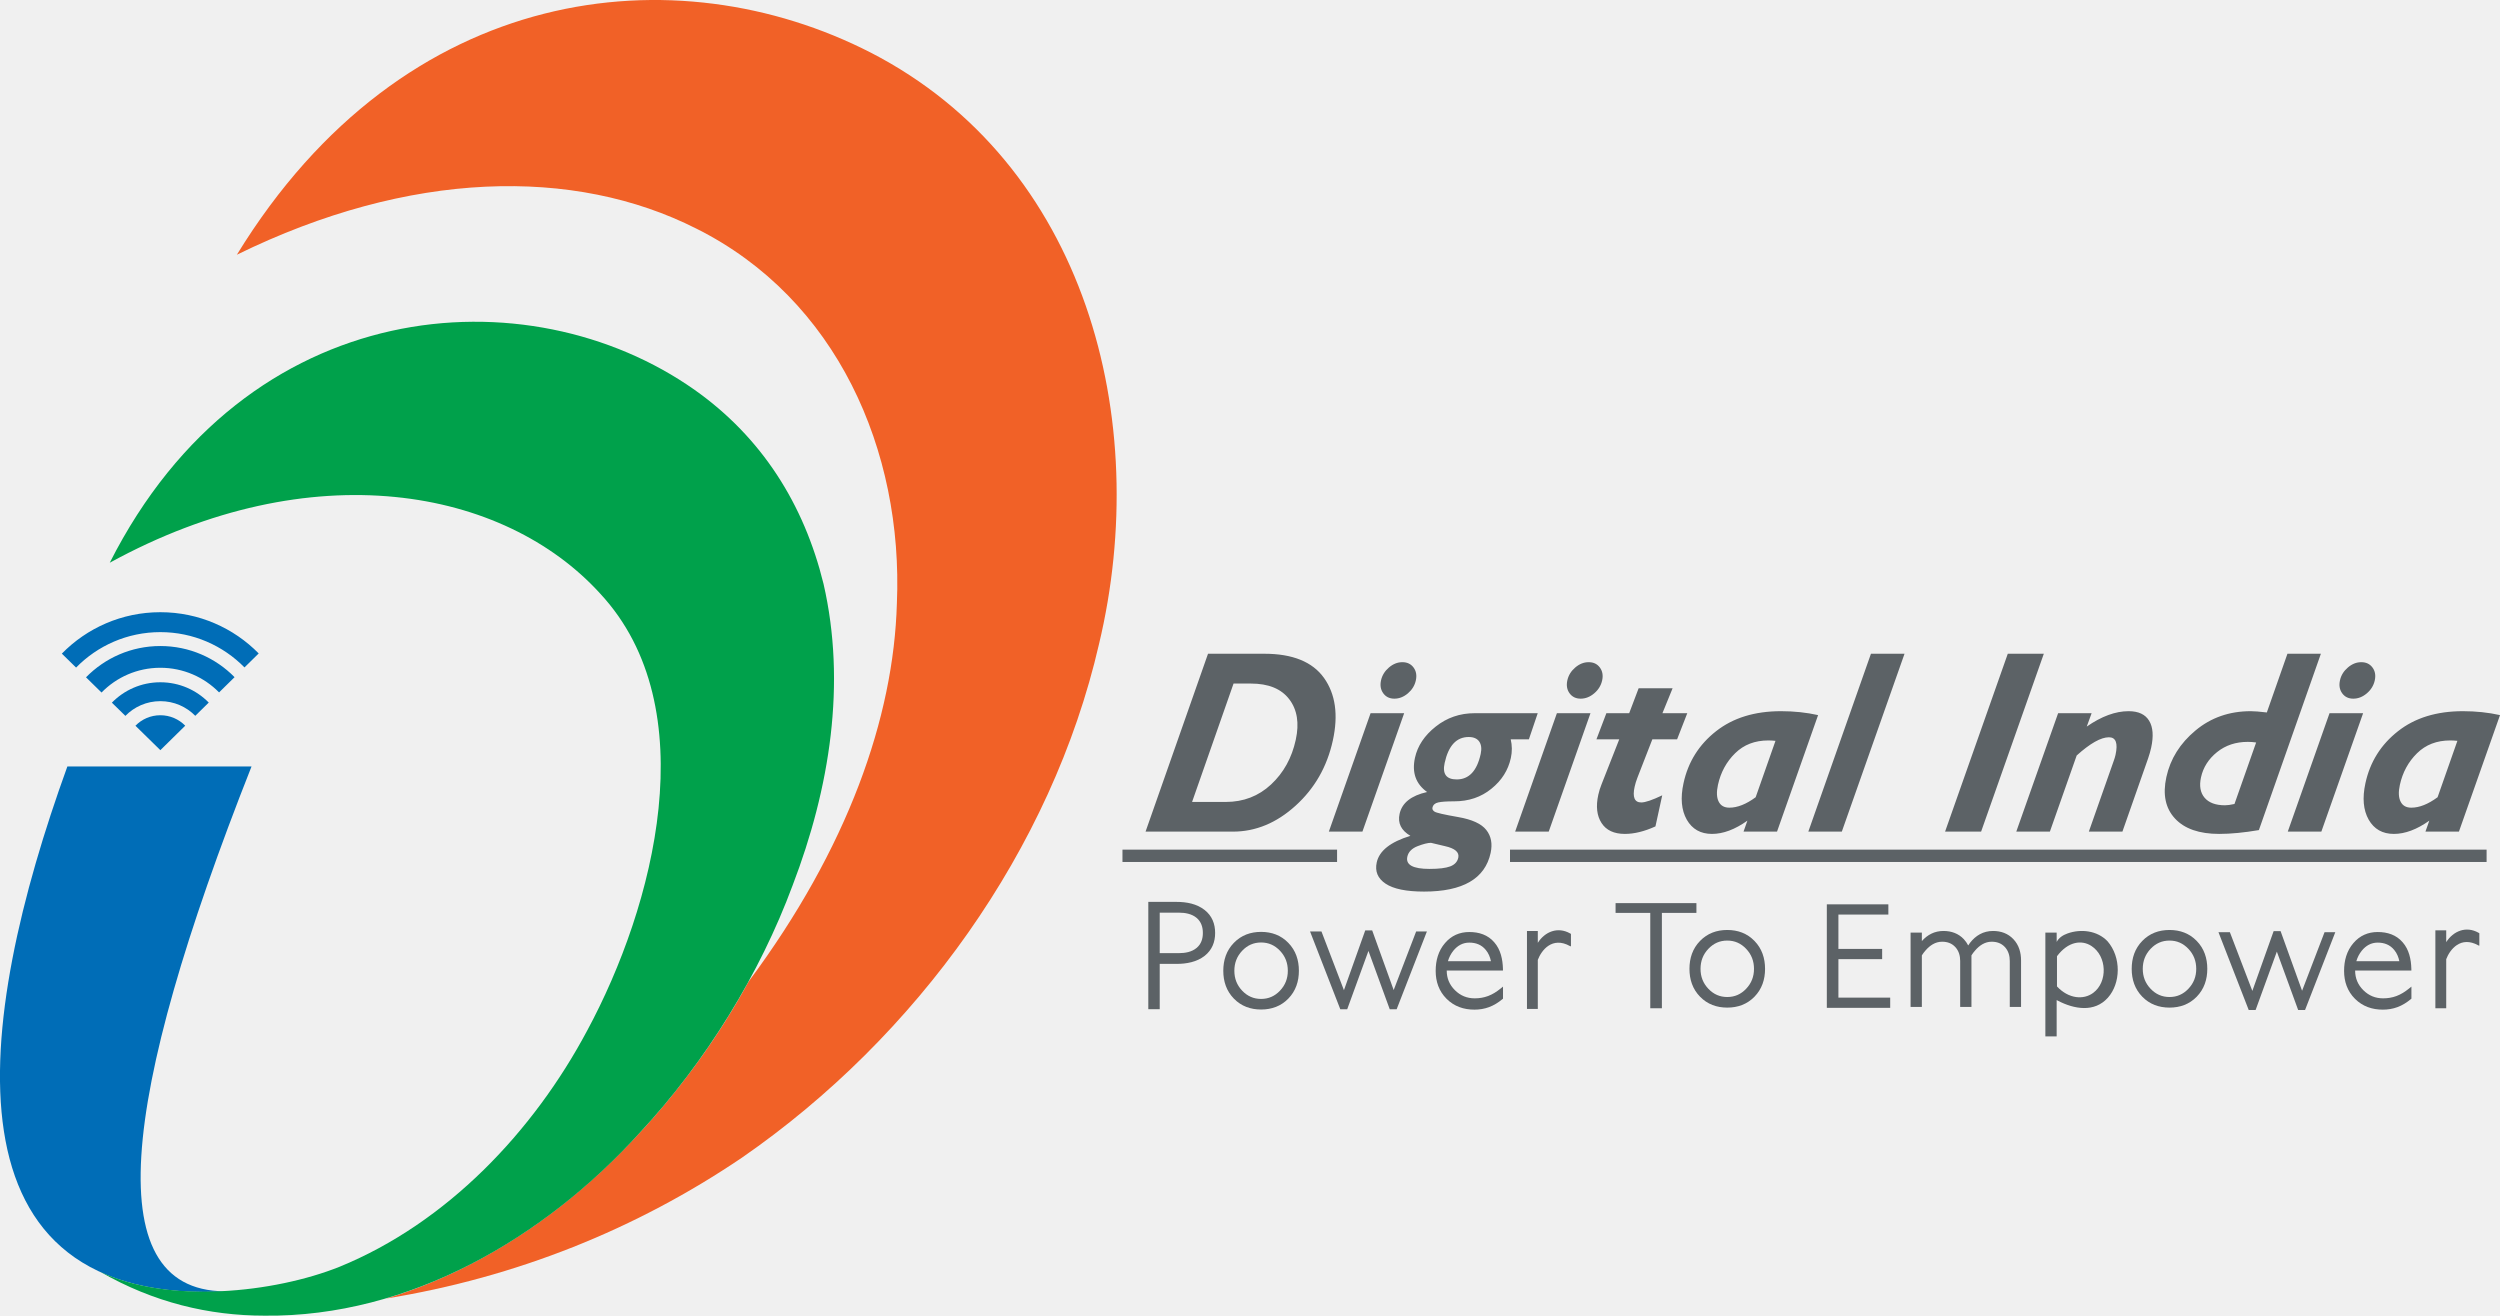
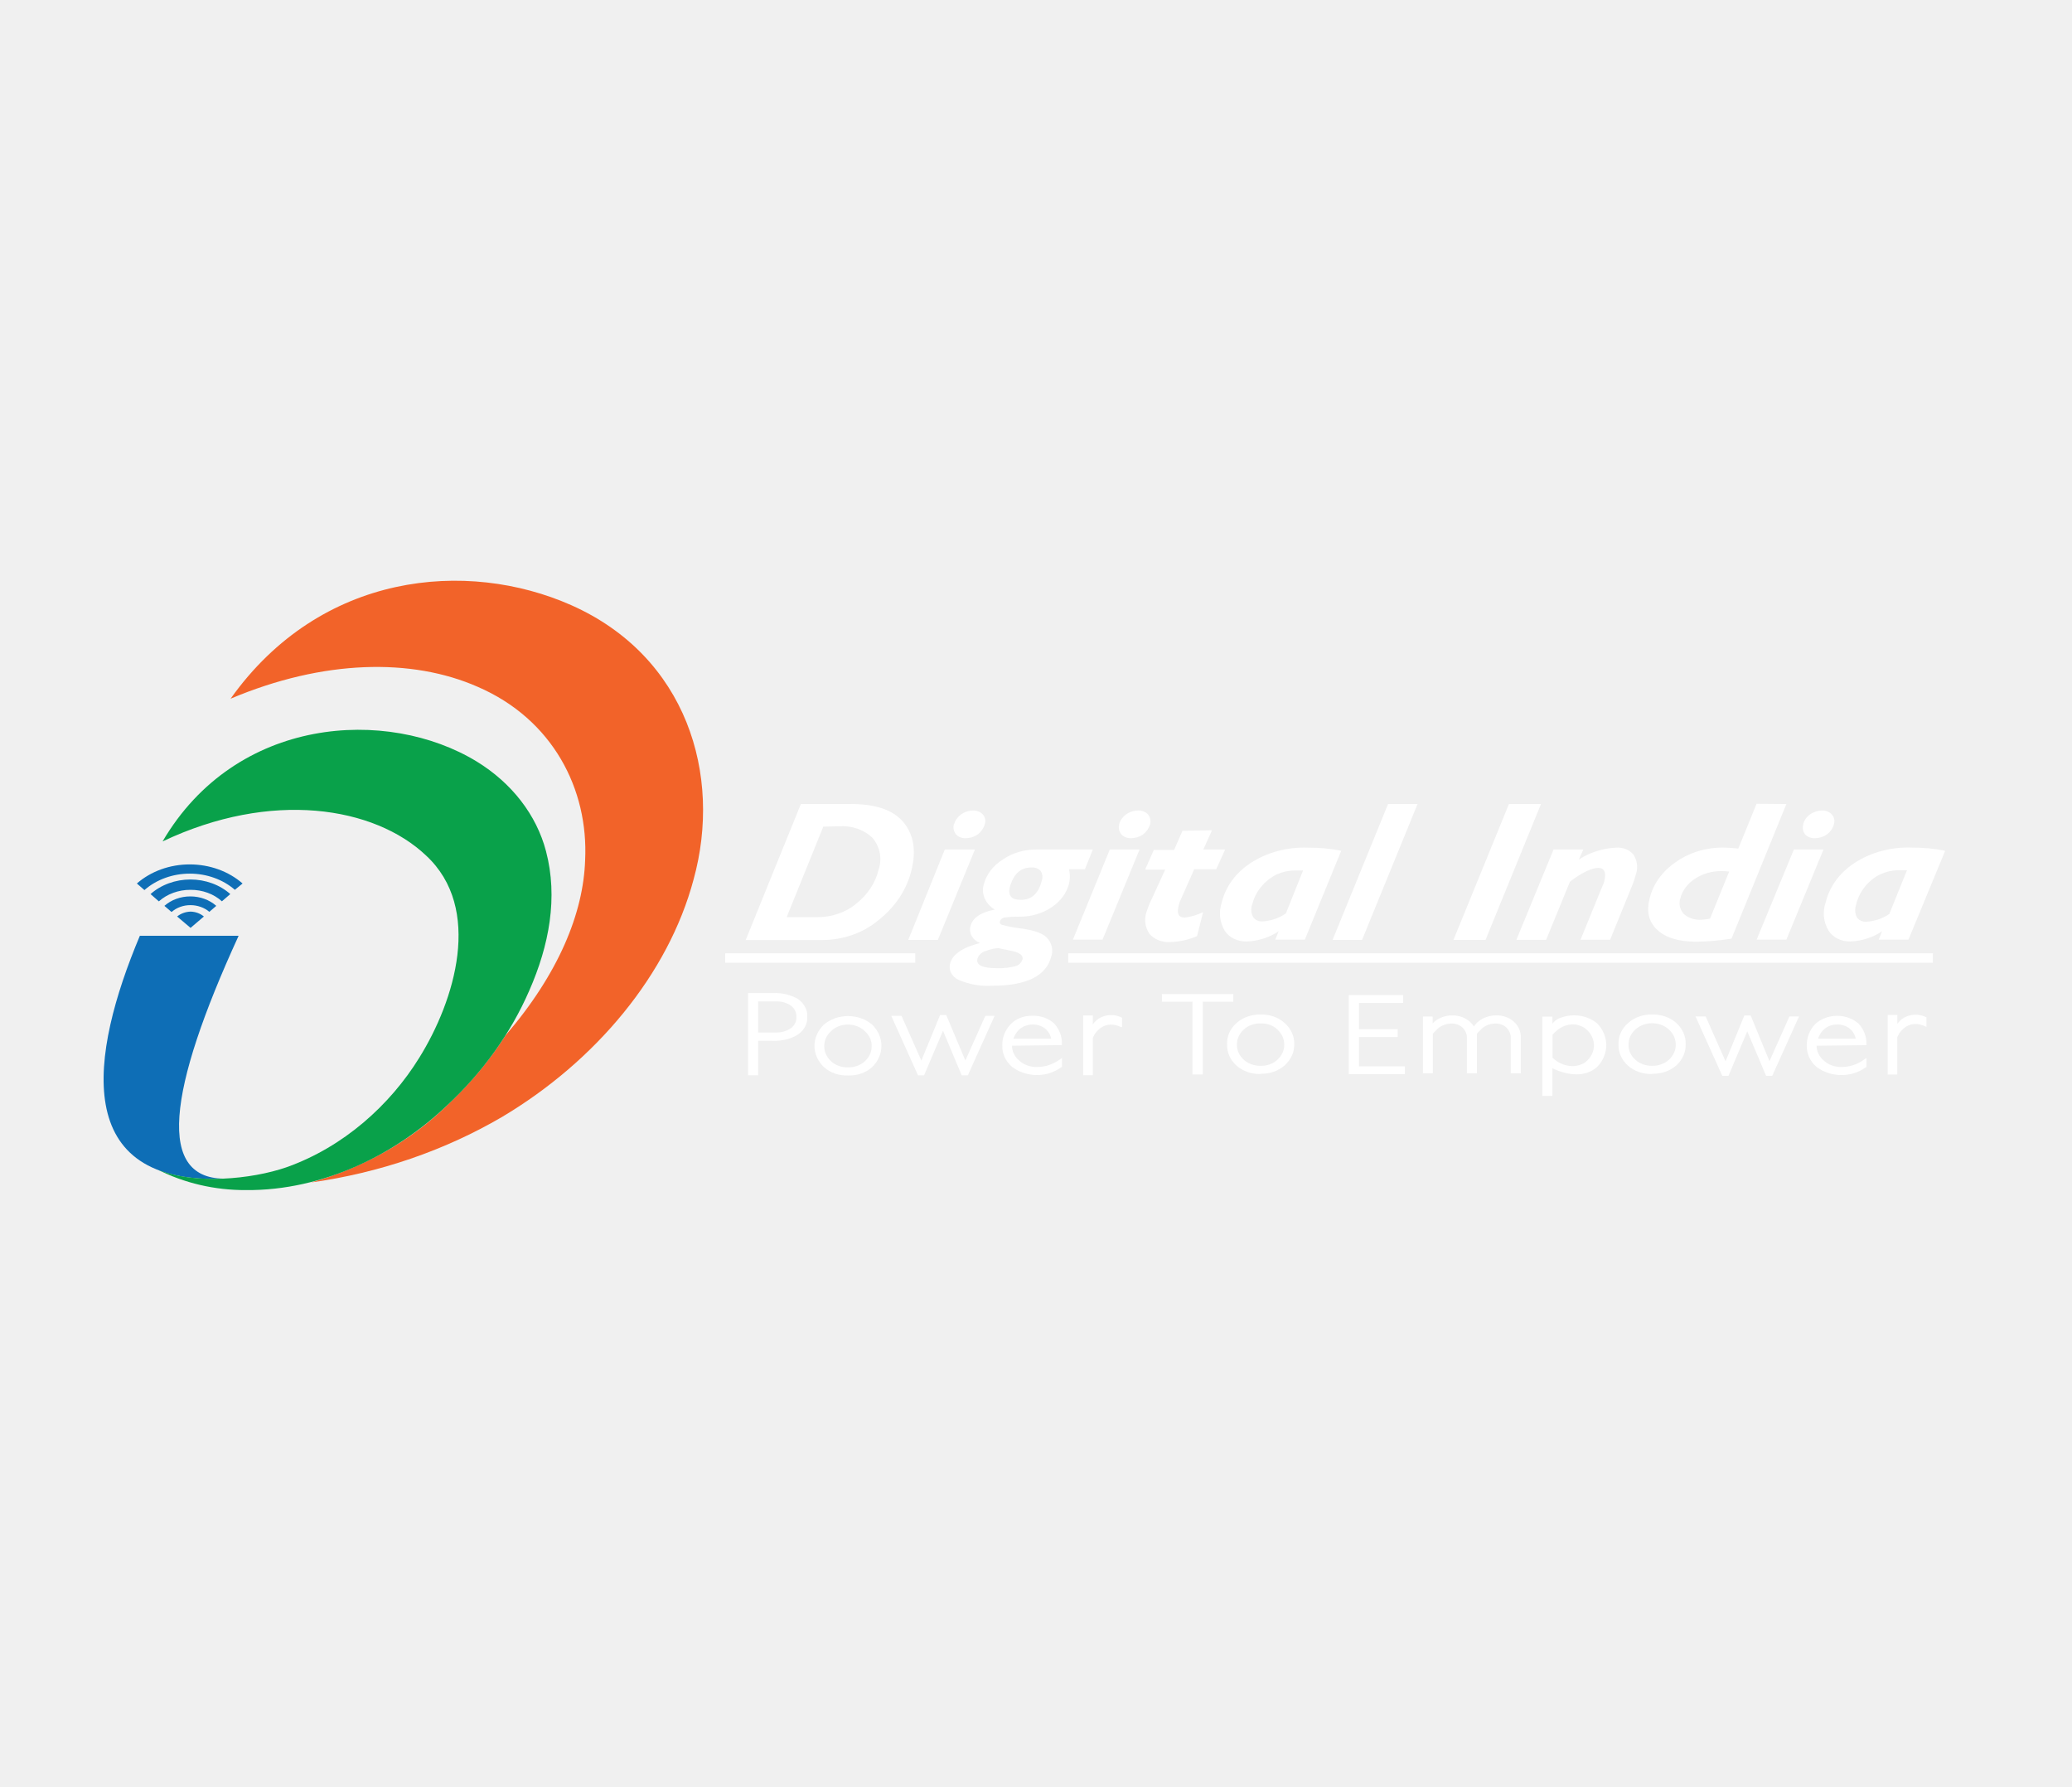
- <svg xmlns="http://www.w3.org/2000/svg" viewBox="0 0 190.393 100.199" height="100.199" width="190.393" xml:space="preserve" id="svg825" version="1.1">
-   <defs id="defs829">
-     <clipPath id="clipPath841" clipPathUnits="userSpaceOnUse">
-       <path id="path839" d="m 123.484,681.907 h 339.802 v 99.336 H 123.484 Z" />
-     </clipPath>
-     <clipPath id="clipPath861" clipPathUnits="userSpaceOnUse">
-       <path id="path859" d="M 123.484,678.555 H 463.287 V 781.243 H 123.484 Z" />
-     </clipPath>
-     <clipPath id="clipPath879" clipPathUnits="userSpaceOnUse">
-       <path id="path877" d="m 217.984,47.579 h 142.795 v 82.267 H 217.984 Z" />
-     </clipPath>
-   </defs>
-   <g transform="matrix(1.333333,0,0,-1.333333,-244.27,291.8954)" id="g833">
-     <g transform="translate(-34.78147,89.18327)" id="g873">
-       <g clip-path="url(#clipPath879)" id="g875">
-         <g transform="translate(227.1433,91.5966)" id="g881">
-           <path id="path883" style="fill:#006db7;fill-opacity:1;fill-rule:evenodd;stroke:none" d="m 0,0 c 1.313,0 2.501,-0.539 3.354,-1.407 l 0.885,0.87 C 3.161,0.561 1.66,1.242 0,1.242 c -1.664,0 -3.168,-0.685 -4.247,-1.787 L -3.36,-1.414 C -2.507,-0.541 -1.317,0 0,0 m 0,-4.706 -1.424,1.395 c 0.362,0.37 0.866,0.6 1.424,0.6 0.556,0 1.06,-0.229 1.421,-0.597 z m -1.998,1.958 -0.771,0.755 c 0.703,0.719 1.684,1.165 2.769,1.165 1.082,0 2.061,-0.444 2.764,-1.16 L 1.995,-2.744 C 1.487,-2.227 0.781,-1.907 0,-1.907 c -0.783,0 -1.491,-0.322 -1.998,-0.841 m -2.816,2.759 -0.813,0.797 c 1.43,1.46 3.422,2.366 5.627,2.366 2.199,0 4.188,-0.902 5.617,-2.356 L 4.805,0.02 C 3.583,1.264 1.881,2.036 0,2.036 -1.886,2.036 -3.591,1.26 -4.814,0.011" />
-         </g>
-         <g transform="translate(221.8322,85.9599)" id="g885">
-           <path id="path887" style="fill:#006db7;fill-opacity:1;fill-rule:evenodd;stroke:none" d="M 0,0 H 10.519 C 2.979,-19.082 1.675,-30.253 9.308,-29.973 -7.47,-30.951 -5.297,-14.632 0,0" />
-         </g>
-         <g transform="translate(231.513,115.1887)" id="g889">
-           <path id="path891" style="fill:#f16127;fill-opacity:1;fill-rule:evenodd;stroke:none" d="m 0,0 c 9.588,15.638 25.133,17.221 36.21,11.543 12.287,-6.33 16.104,-20.945 13.032,-33.79 -2.7,-11.729 -10.426,-22.434 -20.386,-29.322 -6.05,-4.096 -12.894,-6.844 -20.341,-8.054 5.585,1.676 10.567,5.168 14.477,9.45 2.42,2.607 4.561,5.585 6.237,8.657 5.678,7.633 8.284,15.08 8.47,21.596 C 38.072,-11.17 34.255,-2.513 26.25,1.489 19.268,5.027 9.867,4.84 0,0" />
-         </g>
-         <g transform="translate(224.2523,97.5955)" id="g893">
-           <path id="path895" style="fill:#00a14b;fill-opacity:1;fill-rule:evenodd;stroke:none" d="m 0,0 c 7.819,15.452 23.923,16.569 33.417,9.867 3.817,-2.699 6.237,-6.516 7.354,-11.077 1.303,-5.678 0.372,-11.636 -1.768,-17.221 -1.862,-5.026 -4.934,-10.053 -8.75,-14.149 -5.399,-5.957 -13.125,-10.518 -21.41,-10.425 -3.165,0 -6.33,0.745 -9.402,2.513 3.91,-1.862 9.961,-1.21 13.684,0.279 6.144,2.514 11.077,7.726 14.149,13.498 3.816,7.074 6.795,18.431 0.745,24.946 C 22.527,4.282 11.543,6.33 0,0" />
-         </g>
-         <g transform="translate(286.9838,92.3979)" id="g897">
-           <path id="path899" style="fill:#5c6266;fill-opacity:1;fill-rule:nonzero;stroke:none" d="M 0,0 H 3.216 C 4.831,0 5.967,-0.462 6.625,-1.382 7.28,-2.303 7.449,-3.49 7.131,-4.945 6.804,-6.444 6.095,-7.688 5.004,-8.676 3.913,-9.666 2.72,-10.16 1.426,-10.16 h -4.994 z m 1.458,-1.703 -2.369,-6.762 h 1.925 c 1.012,0 1.874,0.333 2.587,0.998 0.716,0.668 1.185,1.517 1.41,2.55 0.208,0.95 0.084,1.725 -0.373,2.32 -0.456,0.596 -1.186,0.894 -2.189,0.894 z m 8.423,0.181 c 0.063,0.288 0.214,0.532 0.451,0.735 0.239,0.204 0.493,0.305 0.767,0.305 0.277,0 0.489,-0.101 0.641,-0.305 0.149,-0.203 0.193,-0.447 0.13,-0.735 -0.063,-0.29 -0.214,-0.536 -0.452,-0.739 -0.241,-0.204 -0.497,-0.305 -0.774,-0.305 -0.274,0 -0.484,0.101 -0.633,0.305 -0.149,0.203 -0.193,0.449 -0.13,0.739 M 11.203,-3.396 8.819,-10.16 H 6.901 l 2.384,6.764 z m 7.629,0 -0.505,-1.491 h -1.038 c 0.083,-0.355 0.086,-0.711 0.007,-1.07 -0.151,-0.693 -0.52,-1.279 -1.111,-1.755 -0.589,-0.48 -1.296,-0.718 -2.124,-0.718 -0.419,0 -0.724,-0.02 -0.91,-0.062 -0.186,-0.04 -0.298,-0.141 -0.332,-0.3 -0.019,-0.087 0.023,-0.164 0.122,-0.228 0.102,-0.068 0.55,-0.169 1.345,-0.308 0.793,-0.137 1.33,-0.383 1.608,-0.738 0.28,-0.352 0.361,-0.791 0.247,-1.315 -0.321,-1.47 -1.588,-2.204 -3.801,-2.204 -1.015,0 -1.748,0.151 -2.198,0.452 -0.45,0.3 -0.617,0.704 -0.506,1.213 0.145,0.665 0.786,1.172 1.923,1.519 -0.528,0.311 -0.733,0.728 -0.618,1.252 0.137,0.63 0.661,1.047 1.573,1.251 -0.646,0.461 -0.878,1.112 -0.694,1.956 0.149,0.68 0.543,1.273 1.186,1.782 0.641,0.509 1.383,0.764 2.225,0.764 z m -4.628,-3.783 c 0.702,0 1.158,0.485 1.37,1.455 0.065,0.3 0.036,0.536 -0.084,0.71 -0.121,0.171 -0.322,0.258 -0.599,0.258 -0.702,0 -1.16,-0.494 -1.376,-1.484 -0.137,-0.626 0.093,-0.939 0.689,-0.939 m 0.09,-4.473 c 0.069,0.315 -0.186,0.536 -0.763,0.663 l -0.796,0.189 c -0.183,0 -0.438,-0.065 -0.766,-0.191 -0.33,-0.129 -0.526,-0.331 -0.585,-0.601 -0.102,-0.467 0.321,-0.698 1.267,-0.698 0.532,0 0.925,0.047 1.183,0.144 0.255,0.097 0.409,0.263 0.46,0.494 m 6.229,10.13 c 0.063,0.288 0.213,0.532 0.451,0.735 0.238,0.204 0.492,0.305 0.767,0.305 0.277,0 0.489,-0.101 0.64,-0.305 0.15,-0.203 0.194,-0.447 0.131,-0.735 -0.064,-0.29 -0.214,-0.536 -0.453,-0.739 -0.24,-0.204 -0.497,-0.305 -0.773,-0.305 -0.274,0 -0.484,0.101 -0.634,0.305 -0.149,0.203 -0.192,0.449 -0.129,0.739 m 1.322,-1.874 -2.385,-6.764 h -1.918 l 2.385,6.764 z m 4.691,1.425 -0.581,-1.425 h 1.419 l -0.581,-1.491 h -1.414 l -0.852,-2.19 c -0.072,-0.188 -0.126,-0.362 -0.161,-0.524 -0.13,-0.595 -0.004,-0.893 0.38,-0.893 0.231,0 0.629,0.136 1.197,0.407 l -0.387,-1.775 c -0.628,-0.285 -1.208,-0.429 -1.745,-0.429 -0.621,0 -1.068,0.208 -1.334,0.623 -0.269,0.414 -0.33,0.95 -0.186,1.611 0.045,0.203 0.107,0.402 0.185,0.595 l 1.013,2.575 h -1.303 l 0.567,1.491 h 1.303 l 0.54,1.425 z m 8.31,-1.534 -2.346,-6.655 h -1.913 l 0.221,0.626 c -0.71,-0.504 -1.385,-0.757 -2.023,-0.757 -0.651,0 -1.13,0.273 -1.44,0.814 -0.307,0.543 -0.371,1.239 -0.185,2.087 0.264,1.214 0.884,2.2 1.857,2.964 0.971,0.765 2.208,1.145 3.71,1.145 0.747,0 1.454,-0.075 2.119,-0.224 m -3.566,-4.691 1.132,3.221 c -0.139,0.015 -0.277,0.023 -0.409,0.023 -0.769,0 -1.399,-0.243 -1.896,-0.732 -0.496,-0.487 -0.824,-1.09 -0.981,-1.808 -0.089,-0.406 -0.075,-0.724 0.042,-0.955 0.115,-0.231 0.32,-0.345 0.611,-0.345 0.461,0 0.961,0.198 1.501,0.596 M 39.783,0 36.201,-10.16 H 34.288 L 37.865,0 Z m 7.956,0 -3.582,-10.16 H 42.099 L 45.681,0 Z m 2.73,-3.396 -0.278,-0.764 c 0.845,0.586 1.639,0.879 2.389,0.879 0.563,0 0.956,-0.182 1.176,-0.549 0.221,-0.365 0.257,-0.879 0.114,-1.537 -0.042,-0.193 -0.101,-0.397 -0.174,-0.61 L 52.228,-10.16 H 50.31 l 1.42,4.036 c 0.045,0.117 0.079,0.234 0.105,0.35 0.145,0.668 0.02,1.003 -0.377,1.003 -0.457,0 -1.072,-0.347 -1.842,-1.04 l -1.531,-4.349 h -1.919 l 2.39,6.764 z M 63.564,0 60.023,-10.073 c -0.85,-0.144 -1.604,-0.218 -2.267,-0.218 -1.139,0 -1.981,0.292 -2.527,0.881 -0.543,0.586 -0.707,1.372 -0.491,2.363 0.227,1.043 0.783,1.931 1.667,2.666 0.882,0.734 1.933,1.1 3.154,1.1 0.196,0 0.503,-0.023 0.918,-0.073 L 61.654,0 Z m -4.935,-8.581 1.237,3.512 c -0.16,0.025 -0.318,0.035 -0.477,0.035 -0.684,0 -1.267,-0.193 -1.754,-0.583 -0.488,-0.393 -0.793,-0.872 -0.919,-1.445 -0.106,-0.489 -0.037,-0.876 0.207,-1.164 0.245,-0.286 0.632,-0.43 1.164,-0.43 0.138,0 0.318,0.025 0.542,0.075 m 6.025,7.059 c 0.062,0.288 0.213,0.532 0.451,0.735 0.238,0.204 0.492,0.305 0.766,0.305 0.277,0 0.489,-0.101 0.641,-0.305 0.15,-0.203 0.193,-0.447 0.13,-0.735 -0.063,-0.29 -0.214,-0.536 -0.452,-0.739 -0.241,-0.204 -0.497,-0.305 -0.774,-0.305 -0.274,0 -0.484,0.101 -0.633,0.305 -0.149,0.203 -0.193,0.449 -0.129,0.739 m 1.322,-1.874 -2.385,-6.764 h -1.918 l 2.385,6.764 z m 7.82,-0.109 -2.347,-6.655 h -1.913 l 0.222,0.626 c -0.711,-0.504 -1.386,-0.757 -2.025,-0.757 -0.65,0 -1.129,0.273 -1.439,0.814 -0.307,0.543 -0.371,1.239 -0.185,2.087 0.265,1.214 0.884,2.2 1.858,2.964 0.97,0.765 2.207,1.145 3.709,1.145 0.747,0 1.455,-0.075 2.12,-0.224 m -3.566,-4.691 1.131,3.221 c -0.139,0.015 -0.277,0.023 -0.409,0.023 -0.769,0 -1.399,-0.243 -1.896,-0.732 -0.496,-0.487 -0.824,-1.09 -0.981,-1.808 -0.089,-0.406 -0.075,-0.724 0.043,-0.955 0.115,-0.231 0.319,-0.345 0.61,-0.345 0.461,0 0.961,0.198 1.502,0.596" />
-         </g>
-         <g transform="translate(284.225,74.6831)" id="g901">
-           <path id="path903" style="fill:#5c6266;fill-opacity:1;fill-rule:evenodd;stroke:none" d="M 0,0 V -2.587 H -0.652 V 3.541 H 0.965 C 1.529,3.541 2.119,3.434 2.571,3.074 2.987,2.743 3.165,2.292 3.165,1.766 3.165,1.241 2.985,0.793 2.571,0.463 2.119,0.106 1.527,0 0.965,0 Z m 0,0.614 h 1.099 c 0.356,0 0.738,0.066 1.016,0.305 0.256,0.217 0.349,0.517 0.349,0.847 0,0.333 -0.093,0.633 -0.349,0.855 C 1.836,2.859 1.455,2.926 1.099,2.926 H 0 Z" />
-         </g>
-         <g transform="translate(290.0149,72.0768)" id="g905">
-           <path id="path907" style="fill:#5c6266;fill-opacity:1;fill-rule:evenodd;stroke:none" d="m 0,0 c -0.601,0 -1.132,0.189 -1.554,0.622 -0.428,0.439 -0.605,0.985 -0.605,1.591 0,0.608 0.177,1.157 0.605,1.596 0.421,0.435 0.952,0.625 1.554,0.625 0.602,0 1.132,-0.19 1.554,-0.625 C 1.981,3.37 2.159,2.821 2.159,2.213 2.159,1.607 1.981,1.061 1.554,0.622 1.132,0.189 0.601,0 0,0 m 0,0.605 c 0.428,0 0.783,0.159 1.077,0.468 0.305,0.32 0.45,0.699 0.45,1.14 0,0.442 -0.144,0.825 -0.45,1.146 -0.294,0.31 -0.649,0.47 -1.077,0.47 -0.428,0 -0.783,-0.16 -1.078,-0.47 -0.305,-0.321 -0.449,-0.704 -0.449,-1.146 0,-0.441 0.144,-0.82 0.449,-1.14 C -0.783,0.764 -0.428,0.605 0,0.605" />
-         </g>
-         <g transform="translate(294.7468,73.1805)" id="g909">
-           <path id="path911" style="fill:#5c6266;fill-opacity:1;fill-rule:evenodd;stroke:none" d="M 0,0 1.217,3.416 H 1.613 L 2.841,0.008 4.124,3.353 H 4.738 L 3.01,-1.091 H 2.617 L 1.4,2.244 0.186,-1.091 h -0.393 l -1.728,4.444 h 0.652 z" />
-         </g>
-         <g transform="translate(300.6178,74.3042)" id="g913">
-           <path id="path915" style="fill:#5c6266;fill-opacity:1;fill-rule:evenodd;stroke:none" d="m 0,0 v 0 c 0,-0.441 0.156,-0.813 0.468,-1.123 0.314,-0.313 0.689,-0.466 1.131,-0.466 0.259,0 0.515,0.04 0.759,0.131 0.257,0.095 0.493,0.246 0.706,0.418 l 0.151,0.122 V -1.607 L 3.182,-1.635 C 2.953,-1.825 2.699,-1.986 2.419,-2.09 2.15,-2.19 1.868,-2.235 1.581,-2.235 c -0.611,0 -1.156,0.186 -1.591,0.621 -0.435,0.436 -0.621,0.98 -0.621,1.592 0,0.587 0.147,1.143 0.535,1.592 0.362,0.423 0.83,0.629 1.386,0.629 0.553,0 1.06,-0.16 1.426,-0.588 C 3.081,1.195 3.198,0.634 3.211,0.095 L 3.213,0 Z M 2.526,0.531 C 2.478,0.765 2.389,0.987 2.234,1.173 1.992,1.47 1.669,1.594 1.29,1.594 0.913,1.594 0.618,1.423 0.381,1.135 0.236,0.954 0.133,0.752 0.068,0.531 Z" />
-         </g>
-         <g transform="translate(305.8203,75.8871)" id="g917">
-           <path id="path919" style="fill:#5c6266;fill-opacity:1;fill-rule:evenodd;stroke:none" d="M 0,0 C 0.405,0.635 1.136,0.938 1.845,0.536 1.861,0.527 1.877,0.518 1.893,0.509 V 0.455 -0.01 -0.205 C 1.842,-0.164 1.883,-0.224 1.832,-0.183 0.819,0.378 0.207,-0.43 0,-0.975 v -2.802 h -0.619 v 0.093 4.267 0.093 h 0.093 0.217 0.216 H 0 Z" />
-         </g>
-         <g transform="translate(312.2442,77.5956)" id="g921">
-           <path id="path923" style="fill:#5c6266;fill-opacity:1;fill-rule:evenodd;stroke:none" d="M 0,0 H -1.982 V 0.558 H 2.636 V 0 H 0.663 V -5.447 H 0 Z" />
-         </g>
-         <g transform="translate(322.9901,77.5003)" id="g925">
-           <path id="path927" style="fill:#5c6266;fill-opacity:1;fill-rule:evenodd;stroke:none" d="M 0,0 V -1.962 H 2.498 V -2.546 H 0 v -2.198 h 2.958 v -0.584 h -3.62 V 0.584 H 2.853 V 0 Z" />
-         </g>
-         <g transform="translate(327.7564,75.9856)" id="g929">
-           <path id="path931" style="fill:#5c6266;fill-opacity:1;fill-rule:evenodd;stroke:none" d="m 0,0 c 0.318,0.361 0.725,0.578 1.235,0.578 0.454,0 0.852,-0.143 1.161,-0.468 0.101,-0.109 0.185,-0.23 0.252,-0.359 l 0.098,0.143 c 0.328,0.424 0.761,0.684 1.319,0.684 0.455,0 0.853,-0.142 1.162,-0.467 0.32,-0.338 0.439,-0.766 0.439,-1.216 V -3.762 H 5.022 v 2.623 c 0,0.297 -0.075,0.581 -0.286,0.805 -0.199,0.211 -0.453,0.298 -0.748,0.298 -0.392,0 -0.7,-0.217 -0.943,-0.498 -0.08,-0.087 -0.15,-0.183 -0.212,-0.282 V -3.762 H 2.189 v 2.623 c 0,0.297 -0.074,0.581 -0.286,0.805 -0.198,0.211 -0.453,0.298 -0.746,0.298 -0.393,0 -0.703,-0.218 -0.946,-0.498 C 0.132,-0.621 0.062,-0.717 0,-0.816 V -3.762 H -0.644 V 0.485 H 0 Z" />
-         </g>
-         <g transform="translate(337.4339,75.7111)" id="g933">
-           <path id="path935" style="fill:#5c6266;fill-opacity:1;fill-rule:nonzero;stroke:none" d="M 0,0 C -0.544,0.351 -1.318,0.264 -1.959,-0.589 V -2.317 C -1.294,-3.026 -0.444,-3.095 0.109,-2.684 0.95,-2.061 0.904,-0.582 0,0 m -2.623,0.76 v 0 h 0.645 c 10e-4,-0.177 10e-4,-0.355 0.002,-0.532 0.126,0.243 0.364,0.39 0.613,0.48 0.769,0.277 1.702,0.169 2.287,-0.439 0.8,-0.922 0.76,-2.404 0.023,-3.23 -0.77,-0.862 -1.931,-0.651 -2.85,-0.173 -0.025,0.013 -0.05,0.027 -0.075,0.039 v -2.074 h -0.645 z" />
-         </g>
-         <path id="path937" style="fill:#5c6266;fill-opacity:1;fill-rule:evenodd;stroke:none" d="m 282.097,81.209 h 12.258 v -0.705 h -12.258 z" />
-         <path id="path939" style="fill:#5c6266;fill-opacity:1;fill-rule:evenodd;stroke:none" d="m 304.232,81.209 h 55.781 v -0.705 h -55.781 z" />
-         <g transform="translate(316.6415,72.1859)" id="g941">
-           <path id="path943" style="fill:#5c6266;fill-opacity:1;fill-rule:evenodd;stroke:none" d="m 0,0 c -0.601,0 -1.132,0.189 -1.554,0.622 -0.428,0.439 -0.605,0.985 -0.605,1.591 0,0.608 0.177,1.158 0.605,1.596 0.421,0.435 0.952,0.625 1.554,0.625 0.602,0 1.132,-0.19 1.554,-0.625 C 1.981,3.371 2.159,2.821 2.159,2.213 2.159,1.607 1.981,1.061 1.554,0.622 1.132,0.189 0.601,0 0,0 m 0,0.605 c 0.428,0 0.783,0.159 1.077,0.469 0.305,0.319 0.45,0.698 0.45,1.139 0,0.442 -0.144,0.826 -0.45,1.146 -0.294,0.31 -0.649,0.47 -1.077,0.47 -0.428,0 -0.783,-0.16 -1.078,-0.47 -0.305,-0.32 -0.449,-0.704 -0.449,-1.146 0,-0.441 0.144,-0.82 0.449,-1.139 C -0.783,0.764 -0.428,0.605 0,0.605" />
-         </g>
-         <g transform="translate(341.9013,72.1859)" id="g945">
-           <path id="path947" style="fill:#5c6266;fill-opacity:1;fill-rule:evenodd;stroke:none" d="m 0,0 c -0.601,0 -1.132,0.189 -1.554,0.622 -0.428,0.439 -0.605,0.985 -0.605,1.591 0,0.608 0.177,1.158 0.605,1.596 0.421,0.435 0.952,0.625 1.554,0.625 0.602,0 1.132,-0.19 1.554,-0.625 C 1.981,3.371 2.159,2.821 2.159,2.213 2.159,1.607 1.981,1.061 1.554,0.622 1.132,0.189 0.601,0 0,0 m 0,0.605 c 0.428,0 0.783,0.159 1.077,0.469 0.305,0.319 0.45,0.698 0.45,1.139 0,0.442 -0.144,0.826 -0.45,1.146 -0.294,0.31 -0.649,0.47 -1.077,0.47 -0.428,0 -0.783,-0.16 -1.078,-0.47 -0.305,-0.32 -0.449,-0.704 -0.449,-1.146 0,-0.441 0.144,-0.82 0.449,-1.139 C -0.783,0.764 -0.428,0.605 0,0.605" />
-         </g>
-         <g transform="translate(346.6331,73.1392)" id="g949">
-           <path id="path951" style="fill:#5c6266;fill-opacity:1;fill-rule:evenodd;stroke:none" d="M 0,0 1.217,3.416 H 1.613 L 2.841,0.008 4.124,3.353 H 4.738 L 3.01,-1.091 H 2.617 L 1.4,2.244 0.186,-1.091 h -0.393 l -1.728,4.444 h 0.652 z" />
-         </g>
-         <g transform="translate(352.5042,74.3042)" id="g953">
-           <path id="path955" style="fill:#5c6266;fill-opacity:1;fill-rule:evenodd;stroke:none" d="m 0,0 v 0 c 0,-0.441 0.156,-0.813 0.468,-1.123 0.314,-0.313 0.689,-0.466 1.131,-0.466 0.259,0 0.515,0.04 0.759,0.131 0.257,0.095 0.493,0.246 0.706,0.418 l 0.151,0.122 V -1.607 L 3.182,-1.635 C 2.953,-1.825 2.699,-1.986 2.419,-2.09 2.15,-2.19 1.868,-2.235 1.581,-2.235 c -0.611,0 -1.156,0.186 -1.591,0.621 -0.435,0.436 -0.621,0.98 -0.621,1.592 0,0.587 0.147,1.143 0.535,1.592 0.362,0.423 0.83,0.629 1.386,0.629 0.553,0 1.06,-0.16 1.426,-0.588 C 3.081,1.195 3.198,0.634 3.211,0.095 L 3.213,0 Z M 2.526,0.531 C 2.478,0.765 2.389,0.987 2.234,1.173 1.992,1.47 1.669,1.594 1.29,1.594 0.913,1.594 0.618,1.423 0.382,1.135 0.236,0.954 0.133,0.752 0.068,0.531 Z" />
-         </g>
-         <g transform="translate(357.7066,75.9255)" id="g957">
-           <path id="path959" style="fill:#5c6266;fill-opacity:1;fill-rule:evenodd;stroke:none" d="M 0,0 C 0.405,0.635 1.136,0.938 1.845,0.536 1.861,0.527 1.877,0.518 1.892,0.509 V 0.455 -0.01 -0.205 C 1.842,-0.164 1.883,-0.224 1.832,-0.183 0.819,0.378 0.207,-0.43 0,-0.974 v -2.803 h -0.619 v 0.093 4.267 0.093 h 0.093 0.217 0.216 H 0 Z" />
-         </g>
-       </g>
-     </g>
-   </g>
+ <svg xmlns="http://www.w3.org/2000/svg" width="138" height="119" viewBox="0 0 138 119" fill="none">
+   <path fill-rule="evenodd" clip-rule="evenodd" d="M9.62 59.278L9.116 58.839C9.576 58.437 10.124 58.117 10.728 57.898C11.332 57.68 11.981 57.568 12.636 57.568C13.291 57.568 13.94 57.68 14.544 57.898C15.149 58.117 15.697 58.437 16.156 58.839L15.643 59.261C15.25 58.919 14.783 58.648 14.267 58.463C13.752 58.277 13.199 58.182 12.641 58.182C12.082 58.182 11.53 58.277 11.014 58.463C10.499 58.648 10.031 58.919 9.638 59.261M11.412 60.727L10.95 60.329C11.175 60.13 11.443 59.971 11.74 59.863C12.037 59.754 12.355 59.699 12.678 59.699C13 59.699 13.319 59.754 13.616 59.863C13.912 59.971 14.181 60.13 14.405 60.329L13.943 60.727C13.61 60.444 13.16 60.283 12.692 60.281C12.459 60.28 12.228 60.318 12.013 60.395C11.798 60.472 11.603 60.585 11.44 60.727M12.692 61.795L11.796 61.038C12.039 60.839 12.357 60.723 12.692 60.711C13.024 60.72 13.341 60.837 13.579 61.038L12.692 61.795ZM12.692 59.261C13.082 59.259 13.469 59.325 13.828 59.457C14.187 59.588 14.511 59.782 14.78 60.026L15.338 59.544C14.994 59.237 14.581 58.993 14.125 58.826C13.669 58.659 13.178 58.573 12.682 58.573C12.187 58.573 11.696 58.659 11.24 58.826C10.784 58.993 10.371 59.237 10.026 59.544L10.581 60.03C10.853 59.785 11.18 59.591 11.542 59.459C11.904 59.327 12.294 59.259 12.687 59.261" fill="#0E6EB6" />
+   <path fill-rule="evenodd" clip-rule="evenodd" d="M9.31 62.321H15.893C11.172 72.618 10.35 78.652 15.14 78.493C4.631 79.027 5.993 70.224 9.315 62.321" fill="#0E6EB6" />
+   <path fill-rule="evenodd" clip-rule="evenodd" d="M15.361 46.527C21.366 38.09 31.104 37.23 38.042 40.301C45.738 43.715 48.112 51.614 46.195 58.568C44.509 64.894 39.677 70.674 33.432 74.39C29.609 76.626 25.266 78.115 20.706 78.752C24.202 77.769 27.33 75.999 29.769 73.625C31.282 72.208 32.593 70.64 33.672 68.953C37.215 64.834 38.855 60.799 38.971 57.286C39.202 52.574 36.822 47.897 31.801 45.734C27.431 43.818 21.547 43.918 15.361 46.531" fill="#F26329" />
+   <path fill-rule="evenodd" clip-rule="evenodd" d="M10.825 56.043C15.722 47.678 25.806 47.093 31.746 50.713C34.087 52.146 35.732 54.274 36.365 56.688C37.174 59.763 36.583 62.95 35.243 65.989C34.011 68.817 32.151 71.411 29.769 73.625C26.388 76.848 21.547 79.306 16.373 79.258C14.305 79.267 12.273 78.794 10.493 77.888C12.936 78.903 16.738 78.545 19.061 77.744C22.905 76.386 25.991 73.57 27.917 70.455C30.296 66.639 32.171 60.496 28.379 56.979C24.937 53.713 18.073 52.597 10.825 56.039" fill="#09A14A" />
+   <path d="M125.846 60.835L127.01 57.955C126.871 57.955 126.724 57.955 126.599 57.955C126.237 57.942 125.876 57.994 125.538 58.107C125.2 58.22 124.893 58.392 124.636 58.612C124.12 59.051 123.769 59.613 123.629 60.225C123.527 60.503 123.538 60.803 123.661 61.074C123.72 61.174 123.812 61.257 123.925 61.312C124.039 61.368 124.169 61.393 124.298 61.385C124.868 61.354 125.411 61.168 125.851 60.855M129.546 56.676L127.107 62.58H125.125L125.352 62.018C124.756 62.428 124.025 62.666 123.264 62.699C122.962 62.71 122.663 62.648 122.4 62.519C122.138 62.39 121.923 62.2 121.781 61.97C121.443 61.393 121.376 60.725 121.592 60.106C121.841 59.056 122.524 58.121 123.513 57.473C124.609 56.758 125.961 56.396 127.333 56.449C128.07 56.443 128.805 56.511 129.523 56.652M121.448 56.577L118.977 62.58H116.995L119.476 56.577H121.448ZM120.099 54.896C120.156 54.644 120.31 54.417 120.535 54.25C120.761 54.083 121.045 53.986 121.342 53.976C121.469 53.973 121.594 53.995 121.709 54.042C121.824 54.088 121.924 54.157 122.003 54.242C122.083 54.335 122.138 54.442 122.162 54.555C122.186 54.668 122.179 54.785 122.141 54.896C122.075 55.157 121.913 55.393 121.679 55.569C121.453 55.73 121.169 55.82 120.876 55.824C120.752 55.827 120.629 55.805 120.516 55.761C120.403 55.717 120.303 55.651 120.224 55.569C120.149 55.471 120.099 55.36 120.079 55.243C120.059 55.127 120.069 55.008 120.109 54.896M113.896 61.166L115.166 58.047C115.003 58.024 114.837 58.013 114.672 58.015C114.021 58.003 113.386 58.186 112.875 58.533C112.388 58.853 112.048 59.312 111.914 59.827C111.855 60.001 111.844 60.185 111.882 60.363C111.92 60.541 112.005 60.71 112.131 60.855C112.284 60.995 112.471 61.103 112.679 61.172C112.887 61.241 113.11 61.269 113.332 61.253C113.522 61.244 113.711 61.22 113.896 61.181M118.977 53.545L115.323 62.512C114.553 62.635 113.773 62.703 112.99 62.715C111.803 62.715 110.93 62.452 110.367 61.918C109.803 61.385 109.646 60.696 109.872 59.819C110.106 58.875 110.713 58.03 111.591 57.429C112.496 56.777 113.645 56.429 114.824 56.449C115.143 56.454 115.46 56.475 115.776 56.513L116.991 53.529L118.977 53.545ZM105.452 56.577L105.151 57.25C105.865 56.776 106.728 56.498 107.627 56.453C107.858 56.434 108.091 56.47 108.3 56.556C108.509 56.643 108.687 56.776 108.815 56.943C108.937 57.153 109.01 57.381 109.03 57.614C109.05 57.848 109.016 58.083 108.93 58.306C108.887 58.488 108.829 58.667 108.759 58.843L107.239 62.584H105.267L106.731 58.999C106.785 58.898 106.826 58.792 106.851 58.684C106.99 58.09 106.851 57.8 106.449 57.8C106.048 57.8 105.35 58.098 104.56 58.724L102.976 62.592H100.994L103.47 56.577H105.452ZM102.634 53.545L98.939 62.596H96.804L100.5 53.545H102.634ZM94.412 53.545L90.716 62.596H88.753L92.448 53.545H94.412ZM85.635 60.851L86.79 57.971C86.651 57.971 86.503 57.971 86.379 57.971C86.018 57.959 85.658 58.01 85.322 58.123C84.986 58.237 84.68 58.408 84.425 58.628C83.913 59.056 83.56 59.605 83.408 60.206C83.301 60.483 83.316 60.785 83.45 61.054C83.507 61.154 83.597 61.237 83.709 61.292C83.821 61.348 83.949 61.373 84.078 61.365C84.648 61.331 85.192 61.146 85.635 60.835M89.33 56.656L86.905 62.58H84.933L85.164 62.018C84.567 62.424 83.84 62.662 83.08 62.699C82.773 62.715 82.468 62.655 82.198 62.527C81.929 62.398 81.708 62.207 81.561 61.974C81.23 61.395 81.163 60.73 81.371 60.11C81.619 59.06 82.302 58.124 83.293 57.477C84.392 56.762 85.747 56.4 87.122 56.453C87.857 56.447 88.591 56.515 89.307 56.656M80.725 55.294L80.142 56.577H81.598L81.002 57.891H79.537L78.669 59.851C78.593 59.999 78.537 60.154 78.503 60.313C78.359 60.851 78.503 61.11 78.904 61.11C79.335 61.056 79.751 60.933 80.129 60.747L79.727 62.341C79.171 62.587 78.559 62.723 77.934 62.739C77.668 62.755 77.401 62.713 77.159 62.616C76.916 62.519 76.707 62.371 76.549 62.185C76.406 61.967 76.316 61.726 76.284 61.477C76.251 61.228 76.277 60.976 76.359 60.735C76.419 60.564 76.479 60.389 76.549 60.214L77.606 57.915H76.267L76.849 56.601H78.198L78.757 55.33L80.725 55.294ZM75.897 56.577L73.431 62.58H71.458L73.916 56.577H75.897ZM74.535 54.896C74.603 54.641 74.765 54.412 74.997 54.242C75.22 54.077 75.502 53.983 75.796 53.976C75.923 53.972 76.05 53.994 76.165 54.041C76.281 54.087 76.382 54.156 76.461 54.242C76.535 54.337 76.586 54.444 76.61 54.556C76.634 54.669 76.63 54.785 76.6 54.896C76.526 55.154 76.365 55.389 76.138 55.569C75.911 55.727 75.63 55.816 75.338 55.824C75.214 55.829 75.09 55.809 74.977 55.764C74.864 55.72 74.764 55.653 74.687 55.569C74.608 55.473 74.554 55.362 74.53 55.246C74.506 55.129 74.512 55.01 74.549 54.896M68.105 63.91C68.169 63.631 67.906 63.424 67.324 63.316L66.497 63.145C66.225 63.159 65.959 63.217 65.712 63.316C65.563 63.351 65.428 63.419 65.32 63.514C65.212 63.608 65.135 63.726 65.097 63.854C64.996 64.276 65.43 64.48 66.409 64.48C66.82 64.494 67.231 64.45 67.624 64.348C67.739 64.316 67.842 64.259 67.923 64.182C68.004 64.105 68.06 64.011 68.086 63.91M68.003 59.927C68.719 59.927 69.181 59.489 69.389 58.628C69.426 58.525 69.438 58.416 69.424 58.309C69.411 58.201 69.372 58.097 69.31 58.003C69.237 57.923 69.142 57.86 69.034 57.82C68.927 57.78 68.808 57.763 68.691 57.772C67.971 57.772 67.495 58.206 67.255 59.094C67.121 59.64 67.356 59.927 67.984 59.927M72.784 56.577L72.257 57.891H71.2C71.272 58.209 71.272 58.537 71.2 58.855C71.039 59.475 70.632 60.028 70.049 60.417C69.425 60.84 68.649 61.064 67.855 61.05C67.546 61.043 67.236 61.061 66.931 61.106C66.848 61.113 66.77 61.143 66.709 61.192C66.648 61.241 66.608 61.306 66.594 61.377C66.571 61.448 66.594 61.512 66.723 61.592C67.177 61.708 67.64 61.793 68.109 61.847C68.927 61.97 69.495 62.169 69.763 62.492C69.91 62.66 70.01 62.856 70.055 63.063C70.1 63.271 70.089 63.484 70.022 63.687C69.694 64.986 68.382 65.647 66.091 65.647C65.308 65.697 64.524 65.559 63.827 65.248C63.607 65.143 63.434 64.977 63.336 64.777C63.238 64.577 63.221 64.355 63.287 64.145C63.439 63.571 64.095 63.105 65.268 62.803C65.029 62.708 64.835 62.545 64.719 62.341C64.604 62.137 64.574 61.904 64.635 61.683C64.779 61.126 65.319 60.755 66.257 60.576C65.94 60.389 65.701 60.12 65.572 59.808C65.444 59.496 65.433 59.157 65.541 58.839C65.723 58.198 66.164 57.633 66.784 57.246C67.436 56.795 68.253 56.558 69.088 56.577H72.784ZM64.931 56.577L62.464 62.596H60.492L62.926 56.577H64.931ZM63.545 54.896C63.614 54.641 63.776 54.412 64.007 54.242C64.228 54.08 64.507 53.986 64.797 53.976C64.924 53.974 65.05 53.997 65.165 54.043C65.281 54.089 65.382 54.158 65.462 54.242C65.54 54.336 65.592 54.443 65.614 54.557C65.635 54.67 65.626 54.786 65.587 54.896C65.514 55.155 65.353 55.389 65.125 55.569C64.897 55.731 64.612 55.821 64.317 55.824C64.193 55.828 64.071 55.807 63.959 55.762C63.846 55.718 63.748 55.652 63.67 55.569C63.596 55.471 63.545 55.36 63.521 55.245C63.497 55.129 63.501 55.01 63.532 54.896M54.833 55.051L52.394 61.082H54.381C54.875 61.089 55.366 61.012 55.825 60.854C56.285 60.696 56.703 60.461 57.055 60.162C57.807 59.561 58.319 58.77 58.52 57.903C58.639 57.554 58.666 57.187 58.599 56.828C58.533 56.469 58.375 56.127 58.136 55.828C57.859 55.55 57.51 55.332 57.116 55.194C56.722 55.055 56.296 54.999 55.873 55.031L54.833 55.051ZM53.341 53.545H56.658C58.33 53.545 59.503 53.944 60.182 54.772C60.861 55.601 61.028 56.656 60.705 57.959C60.399 59.239 59.629 60.403 58.506 61.281C57.52 62.119 56.194 62.594 54.81 62.603H49.664L53.341 53.545Z" fill="white" />
+   <path fill-rule="evenodd" clip-rule="evenodd" d="M50.496 68.766H51.637C52.011 68.776 52.379 68.675 52.676 68.479C52.799 68.386 52.896 68.271 52.959 68.141C53.023 68.011 53.051 67.871 53.041 67.73C53.05 67.588 53.022 67.445 52.959 67.314C52.896 67.182 52.799 67.064 52.676 66.969C52.381 66.771 52.011 66.673 51.637 66.694H50.496V68.766ZM50.496 69.311V71.614H49.822V66.137H51.489C52.079 66.11 52.663 66.25 53.152 66.535C53.356 66.679 53.518 66.862 53.625 67.069C53.732 67.277 53.78 67.503 53.767 67.73C53.777 67.952 53.727 68.173 53.62 68.375C53.513 68.577 53.353 68.754 53.152 68.893C52.669 69.192 52.083 69.341 51.489 69.315L50.496 69.311Z" fill="white" />
+   <path fill-rule="evenodd" clip-rule="evenodd" d="M56.483 71.084C56.69 71.088 56.895 71.055 57.086 70.986C57.277 70.918 57.449 70.815 57.591 70.686C57.742 70.552 57.86 70.393 57.939 70.219C58.019 70.046 58.057 69.861 58.053 69.674C58.059 69.488 58.022 69.302 57.942 69.129C57.863 68.956 57.743 68.798 57.591 68.666C57.453 68.53 57.283 68.421 57.091 68.347C56.9 68.272 56.693 68.235 56.483 68.236C56.27 68.232 56.06 68.268 55.866 68.343C55.672 68.417 55.499 68.528 55.36 68.666C55.209 68.799 55.09 68.956 55.01 69.129C54.931 69.303 54.893 69.488 54.898 69.674C54.891 70.05 55.057 70.414 55.36 70.686C55.503 70.818 55.678 70.921 55.871 70.99C56.065 71.059 56.273 71.091 56.483 71.084ZM56.483 71.626C56.185 71.636 55.889 71.593 55.612 71.497C55.336 71.402 55.087 71.257 54.88 71.072C54.472 70.683 54.246 70.177 54.246 69.652C54.246 69.127 54.472 68.621 54.88 68.232C55.307 67.871 55.882 67.668 56.48 67.668C57.079 67.668 57.654 67.871 58.081 68.232C58.484 68.623 58.706 69.129 58.706 69.652C58.706 70.175 58.484 70.681 58.081 71.072C57.876 71.256 57.627 71.4 57.353 71.496C57.078 71.591 56.783 71.635 56.487 71.626" fill="white" />
+   <path fill-rule="evenodd" clip-rule="evenodd" d="M61.365 70.634L62.612 67.599H63.023L64.294 70.63L65.624 67.654H66.243L64.46 71.618H64.053L62.806 68.646L61.545 71.618H61.143L59.36 67.654H60.044L61.365 70.634Z" fill="white" />
+   <path fill-rule="evenodd" clip-rule="evenodd" d="M70.012 69.172C69.972 68.963 69.87 68.767 69.717 68.602C69.599 68.479 69.449 68.381 69.278 68.316C69.108 68.252 68.923 68.223 68.737 68.232C68.559 68.237 68.385 68.276 68.225 68.344C68.066 68.413 67.925 68.511 67.814 68.63C67.672 68.795 67.564 68.98 67.495 69.176L70.012 69.172ZM67.403 69.642C67.401 69.828 67.443 70.012 67.527 70.183C67.61 70.354 67.733 70.509 67.888 70.638C68.037 70.775 68.219 70.883 68.42 70.956C68.621 71.028 68.838 71.064 69.056 71.06C69.324 71.061 69.59 71.02 69.841 70.941C70.108 70.849 70.357 70.722 70.581 70.566L70.728 70.459V71.072H70.682C70.453 71.243 70.19 71.378 69.906 71.47C69.483 71.6 69.028 71.629 68.587 71.555C68.147 71.481 67.738 71.306 67.403 71.048C67.189 70.863 67.022 70.642 66.911 70.399C66.801 70.155 66.749 69.895 66.76 69.634C66.736 69.116 66.933 68.609 67.315 68.208C67.488 68.028 67.707 67.885 67.954 67.788C68.201 67.691 68.471 67.644 68.742 67.65C69.017 67.637 69.292 67.677 69.547 67.767C69.802 67.858 70.031 67.996 70.216 68.172C70.562 68.558 70.741 69.035 70.724 69.522V69.602L67.403 69.642Z" fill="white" />
+   <path fill-rule="evenodd" clip-rule="evenodd" d="M72.784 68.232C72.872 68.092 72.991 67.968 73.134 67.868C73.278 67.768 73.443 67.694 73.62 67.65C73.798 67.606 73.983 67.593 74.167 67.611C74.35 67.63 74.527 67.68 74.688 67.758C74.697 67.758 74.706 67.761 74.713 67.766C74.721 67.771 74.726 67.778 74.729 67.786V68.407C74.688 68.387 74.729 68.407 74.674 68.407C73.63 67.905 72.992 68.626 72.784 69.116V71.61H72.142V67.626H72.784V68.232Z" fill="white" />
+   <path fill-rule="evenodd" clip-rule="evenodd" d="M79.422 66.71H77.385V66.208H82.143V66.71H80.105V71.558H79.422V66.71Z" fill="white" />
+   <path fill-rule="evenodd" clip-rule="evenodd" d="M90.513 66.794V68.543H93.091V69.061H90.513V71.016H93.571V71.538H89.834V66.272H93.451V66.794H90.513Z" fill="white" />
+   <path fill-rule="evenodd" clip-rule="evenodd" d="M95.419 68.156C95.573 67.991 95.767 67.858 95.989 67.766C96.21 67.674 96.453 67.627 96.698 67.626C96.922 67.619 97.146 67.653 97.354 67.726C97.561 67.799 97.749 67.909 97.904 68.049C98.005 68.143 98.094 68.247 98.167 68.359L98.26 68.228C98.418 68.044 98.623 67.893 98.859 67.788C99.095 67.683 99.356 67.626 99.622 67.623C99.846 67.615 100.07 67.648 100.278 67.721C100.486 67.794 100.673 67.904 100.828 68.045C100.985 68.189 101.107 68.359 101.186 68.544C101.265 68.73 101.301 68.927 101.29 69.124V71.482H100.62V69.148C100.635 68.887 100.53 68.631 100.329 68.435C100.233 68.342 100.113 68.27 99.98 68.223C99.846 68.176 99.701 68.156 99.558 68.164C99.368 68.172 99.182 68.216 99.014 68.293C98.847 68.37 98.701 68.479 98.588 68.61C98.502 68.684 98.427 68.767 98.366 68.857V71.482H97.696V69.148C97.704 69.019 97.683 68.889 97.633 68.767C97.583 68.644 97.505 68.531 97.405 68.435C97.308 68.343 97.188 68.272 97.055 68.225C96.921 68.178 96.777 68.157 96.633 68.164C96.442 68.172 96.256 68.217 96.087 68.294C95.917 68.371 95.77 68.479 95.654 68.61C95.573 68.688 95.497 68.771 95.428 68.857V71.482H94.772V67.698H95.419V68.156Z" fill="white" />
+   <path d="M102.722 67.706H103.392V68.184C103.532 67.981 103.754 67.829 104.015 67.758C104.412 67.621 104.845 67.586 105.264 67.656C105.683 67.727 106.069 67.901 106.376 68.156C106.763 68.559 106.977 69.065 106.981 69.589C106.985 70.112 106.78 70.621 106.399 71.028C105.595 71.785 104.417 71.614 103.457 71.176L103.392 71.14V72.984H102.722V67.706ZM105.42 68.395C104.865 68.085 104.057 68.156 103.406 68.909V70.451C104.085 71.08 104.962 71.14 105.544 70.773C105.748 70.624 105.91 70.436 106.017 70.224C106.124 70.013 106.173 69.783 106.161 69.552C106.149 69.321 106.076 69.096 105.948 68.894C105.819 68.691 105.638 68.516 105.42 68.383" fill="white" />
+   <path d="M60.959 63.488H48.302V64.117H60.959V63.488Z" fill="white" />
+   <path d="M128.733 63.488H71.149V64.117H128.733V63.488Z" fill="white" />
+   <path fill-rule="evenodd" clip-rule="evenodd" d="M83.963 70.981C84.17 70.986 84.376 70.954 84.567 70.885C84.759 70.817 84.931 70.713 85.072 70.582C85.373 70.311 85.539 69.95 85.534 69.574C85.537 69.197 85.371 68.833 85.072 68.559C84.933 68.425 84.762 68.319 84.57 68.251C84.378 68.181 84.171 68.151 83.963 68.16C83.754 68.153 83.546 68.185 83.353 68.254C83.161 68.323 82.987 68.427 82.845 68.559C82.541 68.831 82.375 69.196 82.383 69.574C82.378 69.76 82.417 69.945 82.496 70.118C82.576 70.291 82.694 70.449 82.845 70.582C82.989 70.712 83.163 70.814 83.355 70.883C83.548 70.952 83.755 70.985 83.963 70.981ZM83.963 71.526C83.666 71.534 83.37 71.49 83.094 71.394C82.818 71.299 82.568 71.155 82.36 70.972C82.15 70.785 81.986 70.564 81.877 70.321C81.769 70.078 81.718 69.819 81.727 69.558C81.713 69.295 81.762 69.033 81.871 68.787C81.98 68.541 82.146 68.317 82.36 68.128C82.567 67.943 82.816 67.798 83.092 67.701C83.368 67.604 83.665 67.558 83.963 67.567C84.26 67.557 84.555 67.603 84.83 67.699C85.105 67.796 85.353 67.942 85.557 68.128C85.769 68.315 85.935 68.536 86.045 68.779C86.155 69.022 86.208 69.282 86.199 69.543C86.206 69.803 86.153 70.062 86.043 70.305C85.932 70.548 85.767 70.769 85.557 70.957C85.349 71.138 85.101 71.281 84.827 71.377C84.552 71.472 84.258 71.517 83.963 71.51" fill="white" />
+   <path fill-rule="evenodd" clip-rule="evenodd" d="M110.039 70.98C110.245 70.984 110.451 70.951 110.642 70.882C110.833 70.814 111.005 70.712 111.147 70.582C111.449 70.312 111.615 69.95 111.609 69.574C111.613 69.197 111.448 68.833 111.147 68.559C111.005 68.428 110.832 68.323 110.641 68.252C110.45 68.181 110.244 68.144 110.036 68.144C109.828 68.144 109.622 68.181 109.431 68.252C109.24 68.323 109.068 68.428 108.925 68.559C108.774 68.693 108.655 68.852 108.575 69.026C108.496 69.201 108.458 69.387 108.463 69.574C108.457 69.76 108.495 69.946 108.574 70.119C108.654 70.292 108.773 70.45 108.925 70.582C109.068 70.712 109.24 70.814 109.431 70.882C109.622 70.951 109.827 70.984 110.034 70.98M110.034 71.526C109.737 71.536 109.44 71.492 109.164 71.397C108.888 71.301 108.638 71.157 108.431 70.972C108.22 70.786 108.055 70.564 107.947 70.321C107.838 70.078 107.787 69.819 107.798 69.558C107.784 69.295 107.834 69.031 107.944 68.785C108.055 68.539 108.224 68.315 108.44 68.128C108.646 67.942 108.895 67.796 109.172 67.699C109.448 67.602 109.745 67.557 110.043 67.567C110.341 67.559 110.637 67.605 110.914 67.701C111.19 67.798 111.439 67.943 111.646 68.128C111.853 68.317 112.015 68.539 112.122 68.782C112.229 69.024 112.279 69.283 112.27 69.543C112.286 70.066 112.062 70.574 111.646 70.957C111.438 71.139 111.188 71.283 110.912 71.378C110.636 71.473 110.34 71.518 110.043 71.51" fill="white" />
+   <path fill-rule="evenodd" clip-rule="evenodd" d="M114.926 70.682L116.178 67.63H116.598L117.85 70.674L119.181 67.694H119.818L118.035 71.65H117.628L116.372 68.686L115.12 71.65H114.709L112.926 67.694H113.6L114.926 70.682Z" fill="white" />
+   <path fill-rule="evenodd" clip-rule="evenodd" d="M123.596 69.172C123.558 68.963 123.456 68.766 123.301 68.602C123.184 68.479 123.034 68.381 122.865 68.316C122.695 68.252 122.511 68.223 122.326 68.232C122.147 68.234 121.971 68.271 121.811 68.34C121.651 68.409 121.512 68.508 121.402 68.63C121.255 68.792 121.146 68.978 121.083 69.176L123.596 69.172ZM120.991 69.642C120.989 69.828 121.031 70.012 121.115 70.183C121.198 70.354 121.321 70.509 121.476 70.638C121.625 70.774 121.805 70.881 122.004 70.954C122.204 71.027 122.419 71.063 122.635 71.06C122.903 71.06 123.169 71.019 123.421 70.941C123.687 70.853 123.934 70.726 124.151 70.566L124.312 70.459V71.072H124.28C124.045 71.243 123.778 71.378 123.49 71.47C123.066 71.601 122.609 71.63 122.167 71.556C121.724 71.482 121.314 71.306 120.977 71.048C120.766 70.862 120.601 70.64 120.491 70.397C120.382 70.154 120.33 69.895 120.34 69.634C120.319 69.117 120.514 68.612 120.889 68.208C121.073 68.035 121.296 67.897 121.544 67.801C121.792 67.705 122.06 67.654 122.332 67.651C122.604 67.648 122.873 67.693 123.124 67.784C123.375 67.874 123.602 68.007 123.79 68.176C124.14 68.561 124.323 69.038 124.308 69.527V69.606L120.991 69.642Z" fill="white" />
+   <path fill-rule="evenodd" clip-rule="evenodd" d="M126.368 68.192C126.457 68.055 126.576 67.933 126.719 67.836C126.862 67.738 127.026 67.666 127.202 67.623C127.377 67.58 127.561 67.567 127.742 67.586C127.923 67.604 128.098 67.653 128.258 67.73C128.258 67.73 128.29 67.73 128.308 67.75V68.395C128.253 68.344 128.308 68.395 128.253 68.367C127.204 67.862 126.572 68.591 126.364 69.069V71.562H125.722V67.595H126.368V68.192Z" fill="white" />
</svg>
